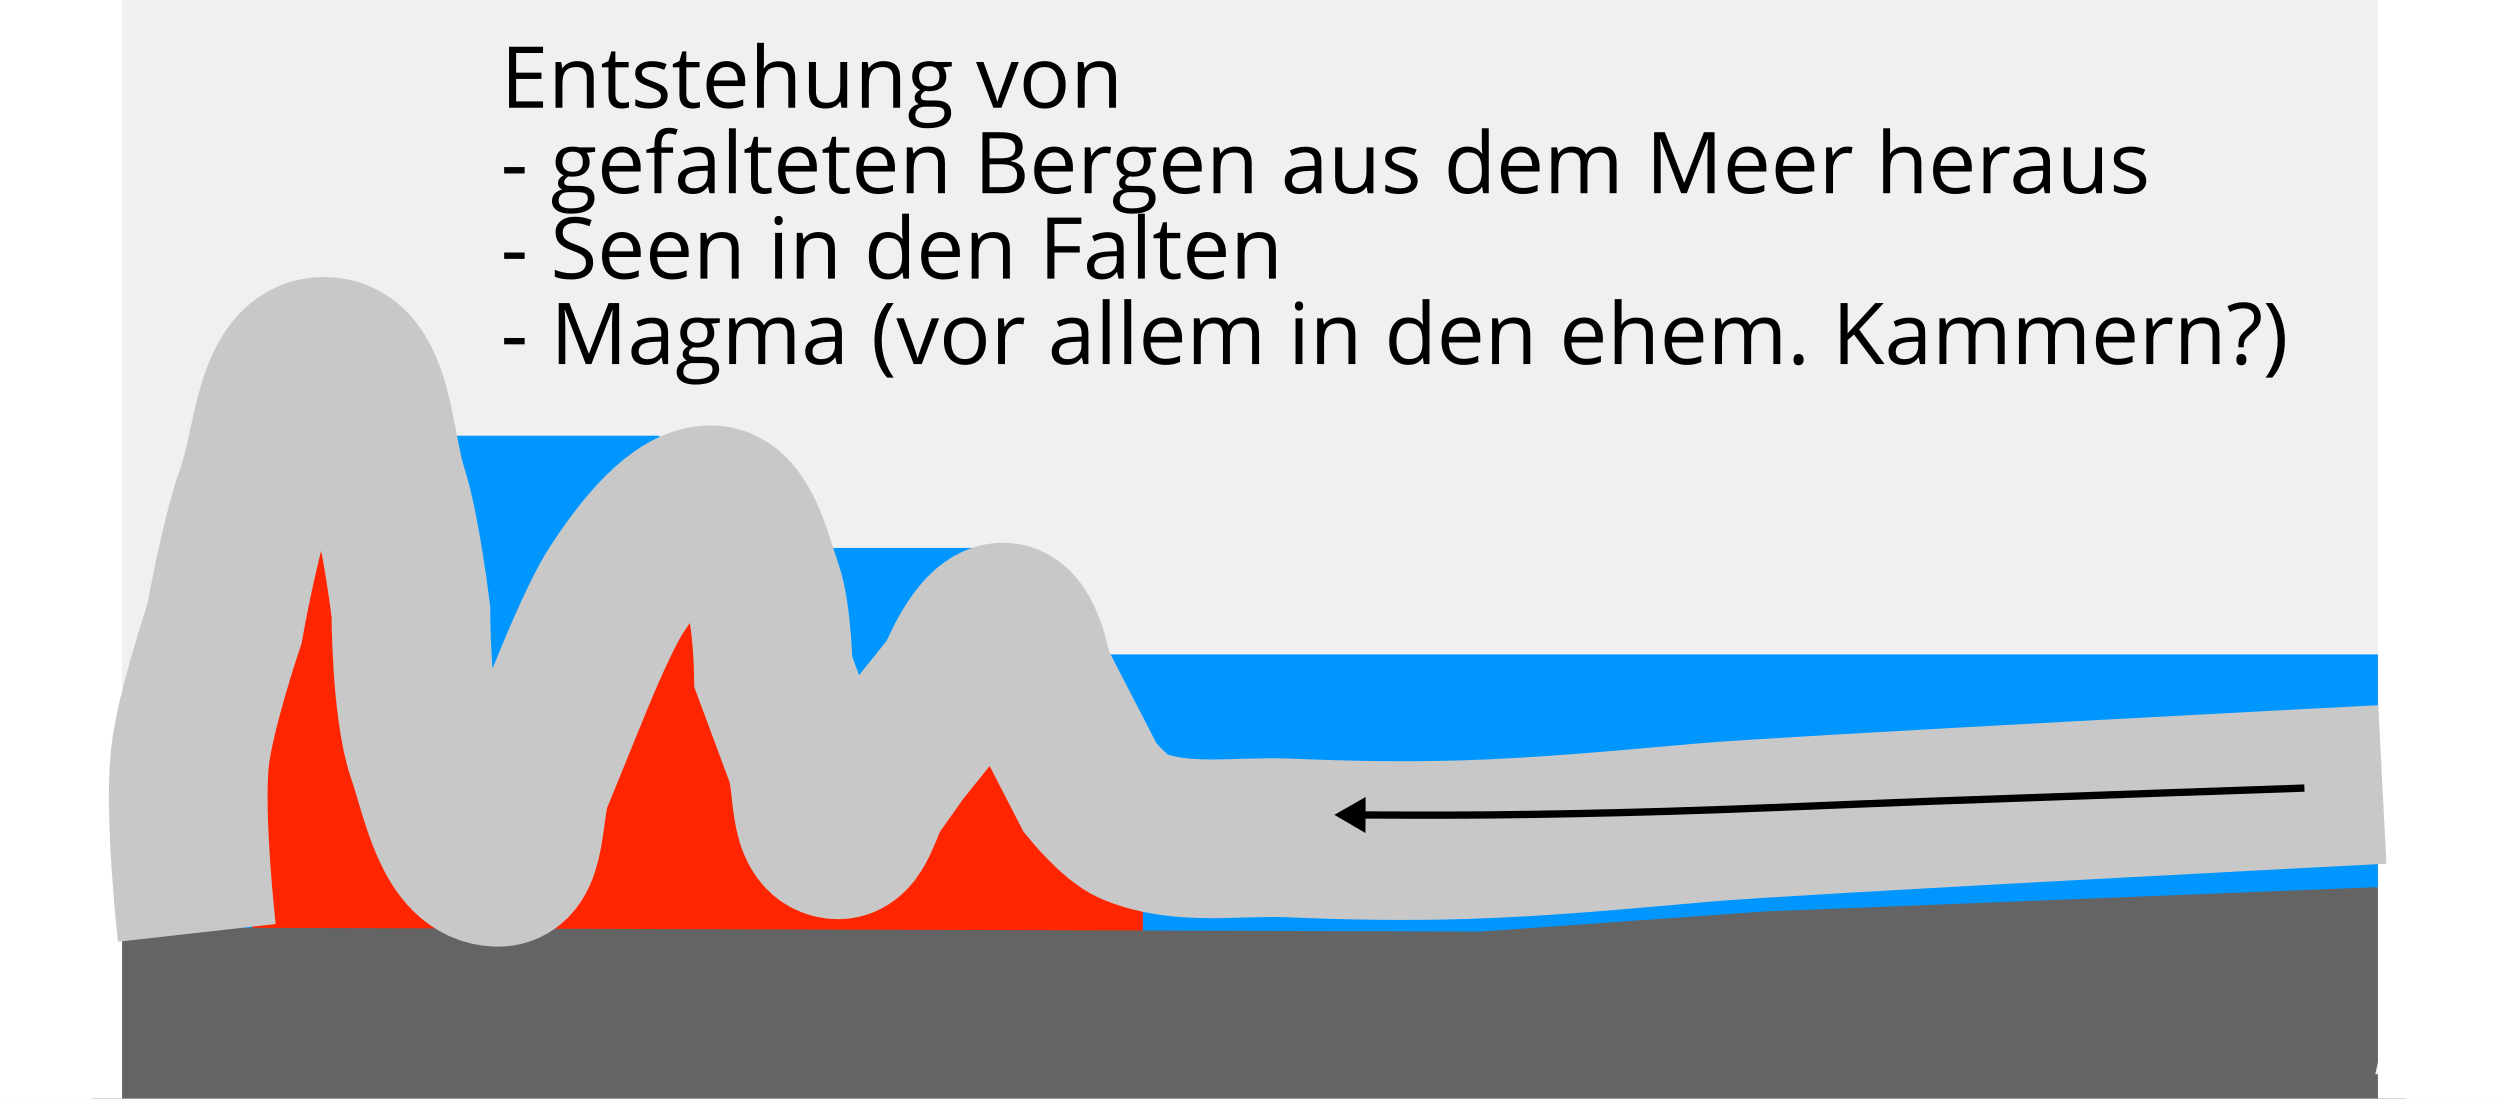
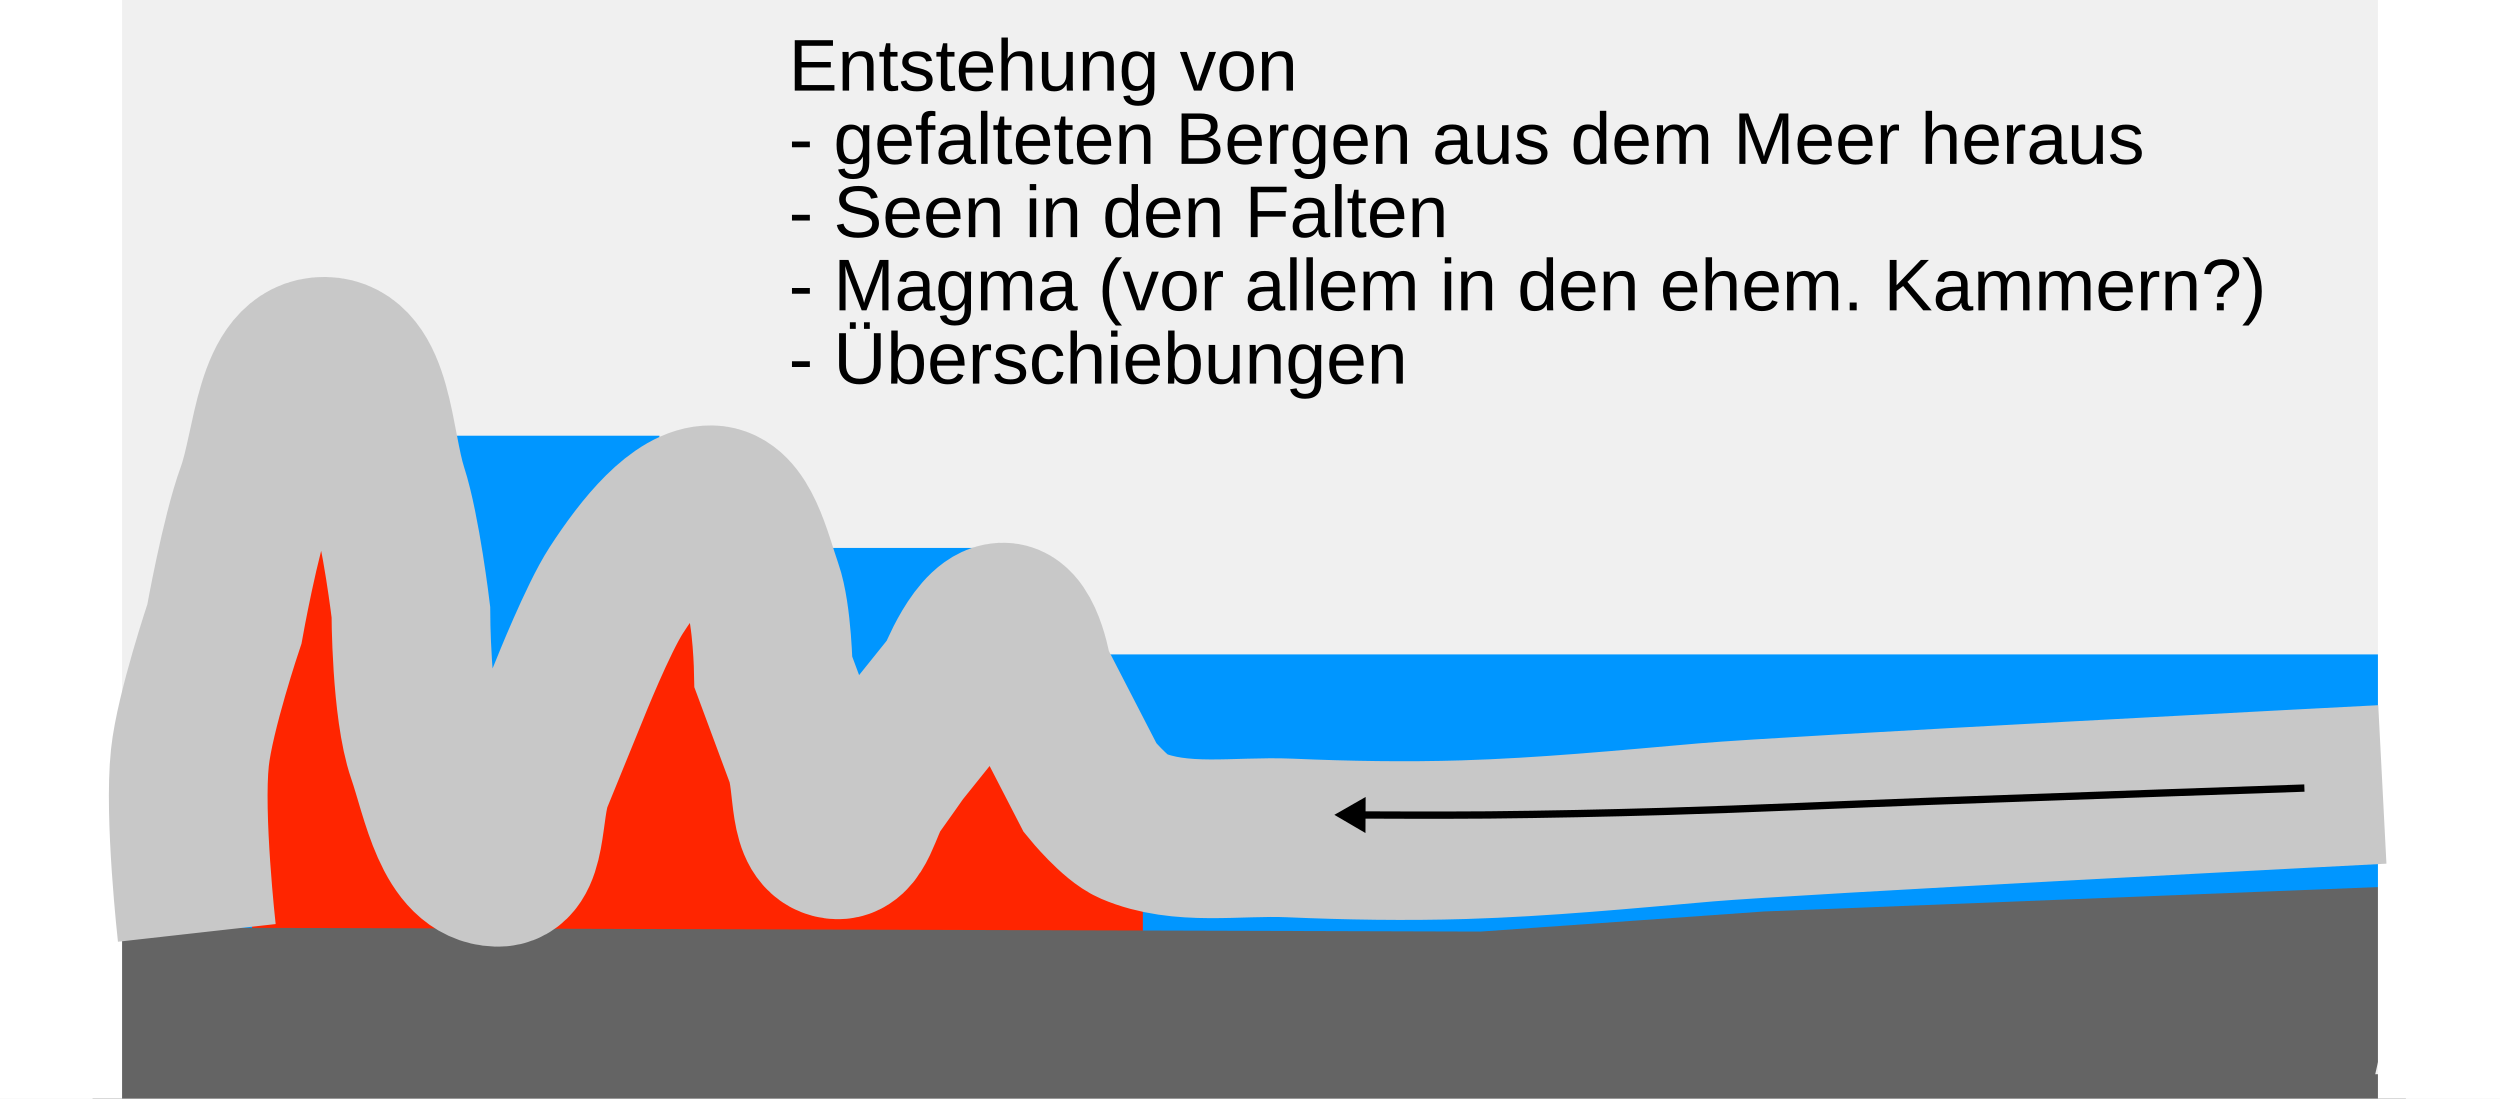
<svg xmlns="http://www.w3.org/2000/svg" width="1024" height="450" viewBox="0 0 1024 450" id="svg4699" version="1.1">
  <defs id="defs4701">
    <marker orient="auto" refY="0.0" refX="0.0" id="TriangleOutM" style="overflow:visible">
      <path id="path4963" d="M 5.77,0.0 L -2.88,5.0 L -2.88,-5.0 L 5.77,0.0 z " style="fill-rule:evenodd;stroke:#000000;stroke-width:1.0pt" transform="scale(0.4)" />
    </marker>
    <marker style="overflow:visible" id="marker6963" refX="0.0" refY="0.0" orient="auto">
      <path transform="scale(0.4)" style="fill-rule:evenodd;stroke:#000000;stroke-width:1pt;stroke-opacity:1;fill:#000000;fill-opacity:1" d="M 5.77,0.0 L -2.88,5.0 L -2.88,-5.0 L 5.77,0.0 z " id="path6965" />
    </marker>
    <marker orient="auto" refY="0.0" refX="0.0" id="DiamondSend" style="overflow:visible">
      <path id="path6744" d="M 0,-7.071 L -7.071,0 L 0,7.071 L 7.071,0 L 0,-7.071 z " style="fill-rule:evenodd;stroke:#000000;stroke-width:1pt;stroke-opacity:1;fill:#000000;fill-opacity:1" transform="scale(0.2) translate(-6,0)" />
    </marker>
    <marker style="overflow:visible" id="marker6963-8" refX="0" refY="0" orient="auto">
      <path transform="scale(0.4,0.4)" style="fill:#000000;fill-opacity:1;fill-rule:evenodd;stroke:#000000;stroke-width:1pt;stroke-opacity:1" d="m 5.77,0 -8.65,5 0,-10 8.65,5 z" id="path6965-8" />
    </marker>
    <marker style="overflow:visible" id="marker6963-3" refX="0" refY="0" orient="auto">
      <path transform="scale(0.4,0.4)" style="fill:#000000;fill-opacity:1;fill-rule:evenodd;stroke:#000000;stroke-width:1pt;stroke-opacity:1" d="m 5.77,0 -8.65,5 0,-10 8.65,5 z" id="path6965-1" />
    </marker>
  </defs>
  <g id="layer3" style="display:inline">
    <rect style="opacity:1;fill:#0096ff;fill-opacity:1;stroke:none;stroke-width:5;stroke-linecap:round;stroke-miterlimit:0.6;stroke-dasharray:none;stroke-opacity:1" id="rect6626" width="926.916" height="122.355" x="65.054" y="268.046" ry="0" />
  </g>
-   <g id="layer6">
+   <g id="layer6" style="display:inline">
    <rect style="opacity:1;fill:#ff2500;fill-opacity:1;stroke:none;stroke-width:65;stroke-linecap:round;stroke-miterlimit:4;stroke-dasharray:none;stroke-dashoffset:0;stroke-opacity:1" id="rect5280" width="94.752" height="168.291" x="103.238" y="220.897" />
    <rect style="opacity:1;fill:#ff2500;fill-opacity:1;stroke:none;stroke-width:65;stroke-linecap:round;stroke-miterlimit:4;stroke-dasharray:none;stroke-dashoffset:0;stroke-opacity:1" id="rect5282" width="103.238" height="138.593" x="223.446" y="249.182" />
    <rect style="opacity:1;fill:#ff2500;fill-opacity:1;stroke:none;stroke-width:65;stroke-linecap:round;stroke-miterlimit:4;stroke-dasharray:none;stroke-dashoffset:0;stroke-opacity:1" id="rect5284" width="166.877" height="91.924" x="301.228" y="302.922" />
    <rect style="opacity:1;fill:#0096ff;fill-opacity:1;stroke:none;stroke-width:65;stroke-linecap:round;stroke-miterlimit:4;stroke-dasharray:none;stroke-dashoffset:0;stroke-opacity:1" id="rect5286" width="111.016" height="98.995" x="159.099" y="178.471" ry="0" />
    <rect style="opacity:1;fill:#0096ff;fill-opacity:1;stroke:none;stroke-width:65;stroke-linecap:round;stroke-miterlimit:4;stroke-dasharray:none;stroke-dashoffset:0;stroke-opacity:1" id="rect5288" width="106.773" height="64.347" x="307.591" y="224.433" />
  </g>
  <g id="layer2" style="display:inline">
    <path style="fill:#646464;fill-opacity:1;fill-rule:evenodd;stroke:none;stroke-width:1px;stroke-linecap:butt;stroke-linejoin:miter;stroke-opacity:1" d="m 44.429,444.143 -1.714,-64.286 563.714,1.714 116.257,-8.242 260.628,-10.354 c 0,0 17.854,-45.773 -10.988,79.534 0,0 -549.193,4.278 -926.082,5.449" id="path6629" />
  </g>
  <g id="layer1" style="display:inline">
    <rect style="opacity:1;fill:#646464;fill-opacity:1;stroke:none;stroke-width:5;stroke-linecap:round;stroke-miterlimit:0.6;stroke-dasharray:none;stroke-opacity:1" id="rect6608" width="947.523" height="10" x="37.92" y="440" />
    <rect style="opacity:1;fill:#ffffff;fill-opacity:1;stroke:none;stroke-width:5;stroke-linecap:round;stroke-miterlimit:0.6;stroke-dasharray:none;stroke-opacity:1" id="rect6048" width="50" height="450" x="0" y="0" />
    <rect style="opacity:1;fill:#ffffff;fill-opacity:1;stroke:none;stroke-width:5;stroke-linecap:round;stroke-miterlimit:0.6;stroke-dasharray:none;stroke-opacity:1" id="rect6048-2" width="50" height="450" x="974" y="0" />
  </g>
-   <g id="layer5">
+   <g id="layer5" style="display:inline">
    <path style="color:#000000;clip-rule:nonzero;display:inline;overflow:visible;visibility:visible;opacity:1;isolation:auto;mix-blend-mode:normal;color-interpolation:sRGB;color-interpolation-filters:linearRGB;solid-color:#000000;solid-opacity:1;fill:none;fill-opacity:1;fill-rule:evenodd;stroke:#c8c8c8;stroke-width:65;stroke-linecap:butt;stroke-linejoin:miter;stroke-miterlimit:4;stroke-dasharray:none;stroke-dashoffset:0;stroke-opacity:1;color-rendering:auto;image-rendering:auto;shape-rendering:auto;text-rendering:auto;enable-background:accumulate" d="m 80.61,382.118 c 0,0 -5.375,-47.965 -2.828,-71.771 2.007,-18.758 14.142,-54.801 14.142,-54.801 0,0 6.453,-36.202 12.728,-53.387 7.195,-19.704 7.309,-56.459 28.284,-56.215 20.347,0.236 19.892,35.796 26.163,55.154 5.172,15.965 9.192,49.497 9.192,49.497 0,0 0.016,39.605 6.364,57.983 5.979,17.31 10.59,46.104 28.991,46.669 13.103,0.402 9.899,-24.277 14.849,-36.416 l 14.849,-36.416 c 0,0 11.582,-29.083 19.092,-40.659 11.103,-17.114 25.783,-35.21 38.891,-35.002 12.192,0.194 16.749,21.616 21.213,34.295 3.825,10.865 4.243,34.295 4.243,34.295 l 12.728,34.295 c 4.243,11.432 0.654,32.592 12.728,34.295 8.846,1.248 10.679,-14.325 15.91,-21.567 3.466,-4.798 10.253,-14.496 10.253,-14.496 l 22.981,-28.638 c 0,0 9.666,-25.524 20.153,-24.395 8.437,0.908 11.667,22.627 11.667,22.627 l 11.667,22.627 11.667,22.627 c 0,0 10.188,12.504 17.324,15.556 19.779,8.461 42.855,4.018 64.347,4.95 23.785,1.031 47.622,1.438 71.418,0.707 33.067,-1.016 64.779,-4.082 98.995,-7.071 34.216,-2.989 277.186,-15.556 277.186,-15.556" id="path5160" />
    <path style="fill:none;fill-rule:evenodd;stroke:#000000;stroke-width:3;stroke-linecap:butt;stroke-linejoin:miter;stroke-miterlimit:4;stroke-dasharray:none;stroke-opacity:1;marker-end:url(#marker6963-3)" d="m 943.88,322.79 c 0,0 -102.083,3.526 -153.12,5.404 -36.204,1.332 -72.393,3.102 -108.606,4.157 -24.172,0.704 -48.352,1.208 -72.533,1.45 -18.182,0.182 -54.548,0 -54.548,0" id="path6955" />
-     <text xml:space="preserve" style="font-style:normal;font-variant:normal;font-weight:normal;font-stretch:normal;font-size:20px;line-height:100%;font-family:'Open Sans';-inkscape-font-specification:'Open Sans';text-align:start;letter-spacing:0px;word-spacing:0px;writing-mode:lr-tb;text-anchor:start;fill:#000000;fill-opacity:1;stroke:none;stroke-width:1px;stroke-linecap:butt;stroke-linejoin:miter;stroke-opacity:1" x="205.061" y="44.121" id="text5290">
-       <tspan x="205.061" y="44.121" id="tspan5294" style="font-style:normal;font-variant:normal;font-weight:normal;font-stretch:normal;font-size:35px;line-height:100%;font-family:'Open Sans';-inkscape-font-specification:'Open Sans, Normal';text-align:start;writing-mode:lr-tb;text-anchor:start">Entstehung von</tspan>
-       <tspan x="205.061" y="79.121" id="tspan5298" style="font-style:normal;font-variant:normal;font-weight:normal;font-stretch:normal;font-size:35px;line-height:100%;font-family:'Open Sans';-inkscape-font-specification:'Open Sans, Normal';text-align:start;writing-mode:lr-tb;text-anchor:start">- gefalteten Bergen aus dem Meer heraus</tspan>
-       <tspan x="205.061" y="114.121" id="tspan5300" style="font-style:normal;font-variant:normal;font-weight:normal;font-stretch:normal;font-size:35px;line-height:100%;font-family:'Open Sans';-inkscape-font-specification:'Open Sans, Normal';text-align:start;writing-mode:lr-tb;text-anchor:start">- Seen in den Falten</tspan>
-       <tspan x="205.061" y="149.121" id="tspan5302" style="font-style:normal;font-variant:normal;font-weight:normal;font-stretch:normal;font-size:35px;line-height:100%;font-family:'Open Sans';-inkscape-font-specification:'Open Sans, Normal';text-align:start;writing-mode:lr-tb;text-anchor:start">- Magma (vor allem in den ehem. Kammern?)</tspan>
+     <text xml:space="preserve" style="font-style:normal;font-variant:normal;font-weight:normal;font-stretch:normal;font-size:20px;line-height:100%;font-family:'Open Sans';-inkscape-font-specification:'Open Sans';text-align:start;letter-spacing:0px;word-spacing:0px;writing-mode:lr-tb;text-anchor:start;fill:#000000;fill-opacity:1;stroke:none;stroke-width:1px;stroke-linecap:butt;stroke-linejoin:miter;stroke-opacity:1" x="323.061" y="37.121" id="text5290">
+       <tspan x="323.061" y="37.121" id="tspan5294" style="font-style:normal;font-variant:normal;font-weight:normal;font-stretch:normal;font-size:30px;line-height:100%;font-family:'Liberation Sans';-inkscape-font-specification:'Liberation Sans, Normal';text-align:start;writing-mode:lr-tb;text-anchor:start">Entstehung von</tspan>
+       <tspan x="323.061" y="67.121" id="tspan5298" style="font-style:normal;font-variant:normal;font-weight:normal;font-stretch:normal;font-size:30px;line-height:100%;font-family:'Liberation Sans';-inkscape-font-specification:'Liberation Sans, Normal';text-align:start;writing-mode:lr-tb;text-anchor:start">- gefalteten Bergen aus dem Meer heraus</tspan>
+       <tspan x="323.061" y="97.121" id="tspan5300" style="font-style:normal;font-variant:normal;font-weight:normal;font-stretch:normal;font-size:30px;line-height:100%;font-family:'Liberation Sans';-inkscape-font-specification:'Liberation Sans, Normal';text-align:start;writing-mode:lr-tb;text-anchor:start">- Seen in den Falten</tspan>
+       <tspan x="323.061" y="127.121" id="tspan5302" style="font-style:normal;font-variant:normal;font-weight:normal;font-stretch:normal;font-size:30px;line-height:100%;font-family:'Liberation Sans';-inkscape-font-specification:'Liberation Sans, Normal';text-align:start;writing-mode:lr-tb;text-anchor:start">- Magma (vor allem in den ehem. Kammern?)</tspan>
+       <tspan x="323.061" y="157.121" style="font-style:normal;font-variant:normal;font-weight:normal;font-stretch:normal;font-size:30px;line-height:100%;font-family:'Liberation Sans';-inkscape-font-specification:'Liberation Sans, Normal';text-align:start;writing-mode:lr-tb;text-anchor:start" id="tspan4198">- Überschiebungen</tspan>
    </text>
    <flowRoot xml:space="preserve" id="flowRoot5304" style="font-style:normal;font-variant:normal;font-weight:normal;font-stretch:normal;font-size:20px;line-height:100%;font-family:'Open Sans';-inkscape-font-specification:'Open Sans';text-align:start;letter-spacing:0px;word-spacing:0px;writing-mode:lr-tb;text-anchor:start;fill:#000000;fill-opacity:1;stroke:none;stroke-width:1px;stroke-linecap:butt;stroke-linejoin:miter;stroke-opacity:1">
      <flowRegion id="flowRegion5306">
        <rect id="rect5308" width="77.782" height="28.284" x="526.087" y="110.589" />
      </flowRegion>
      <flowPara id="flowPara5310" />
    </flowRoot>
  </g>
</svg>
